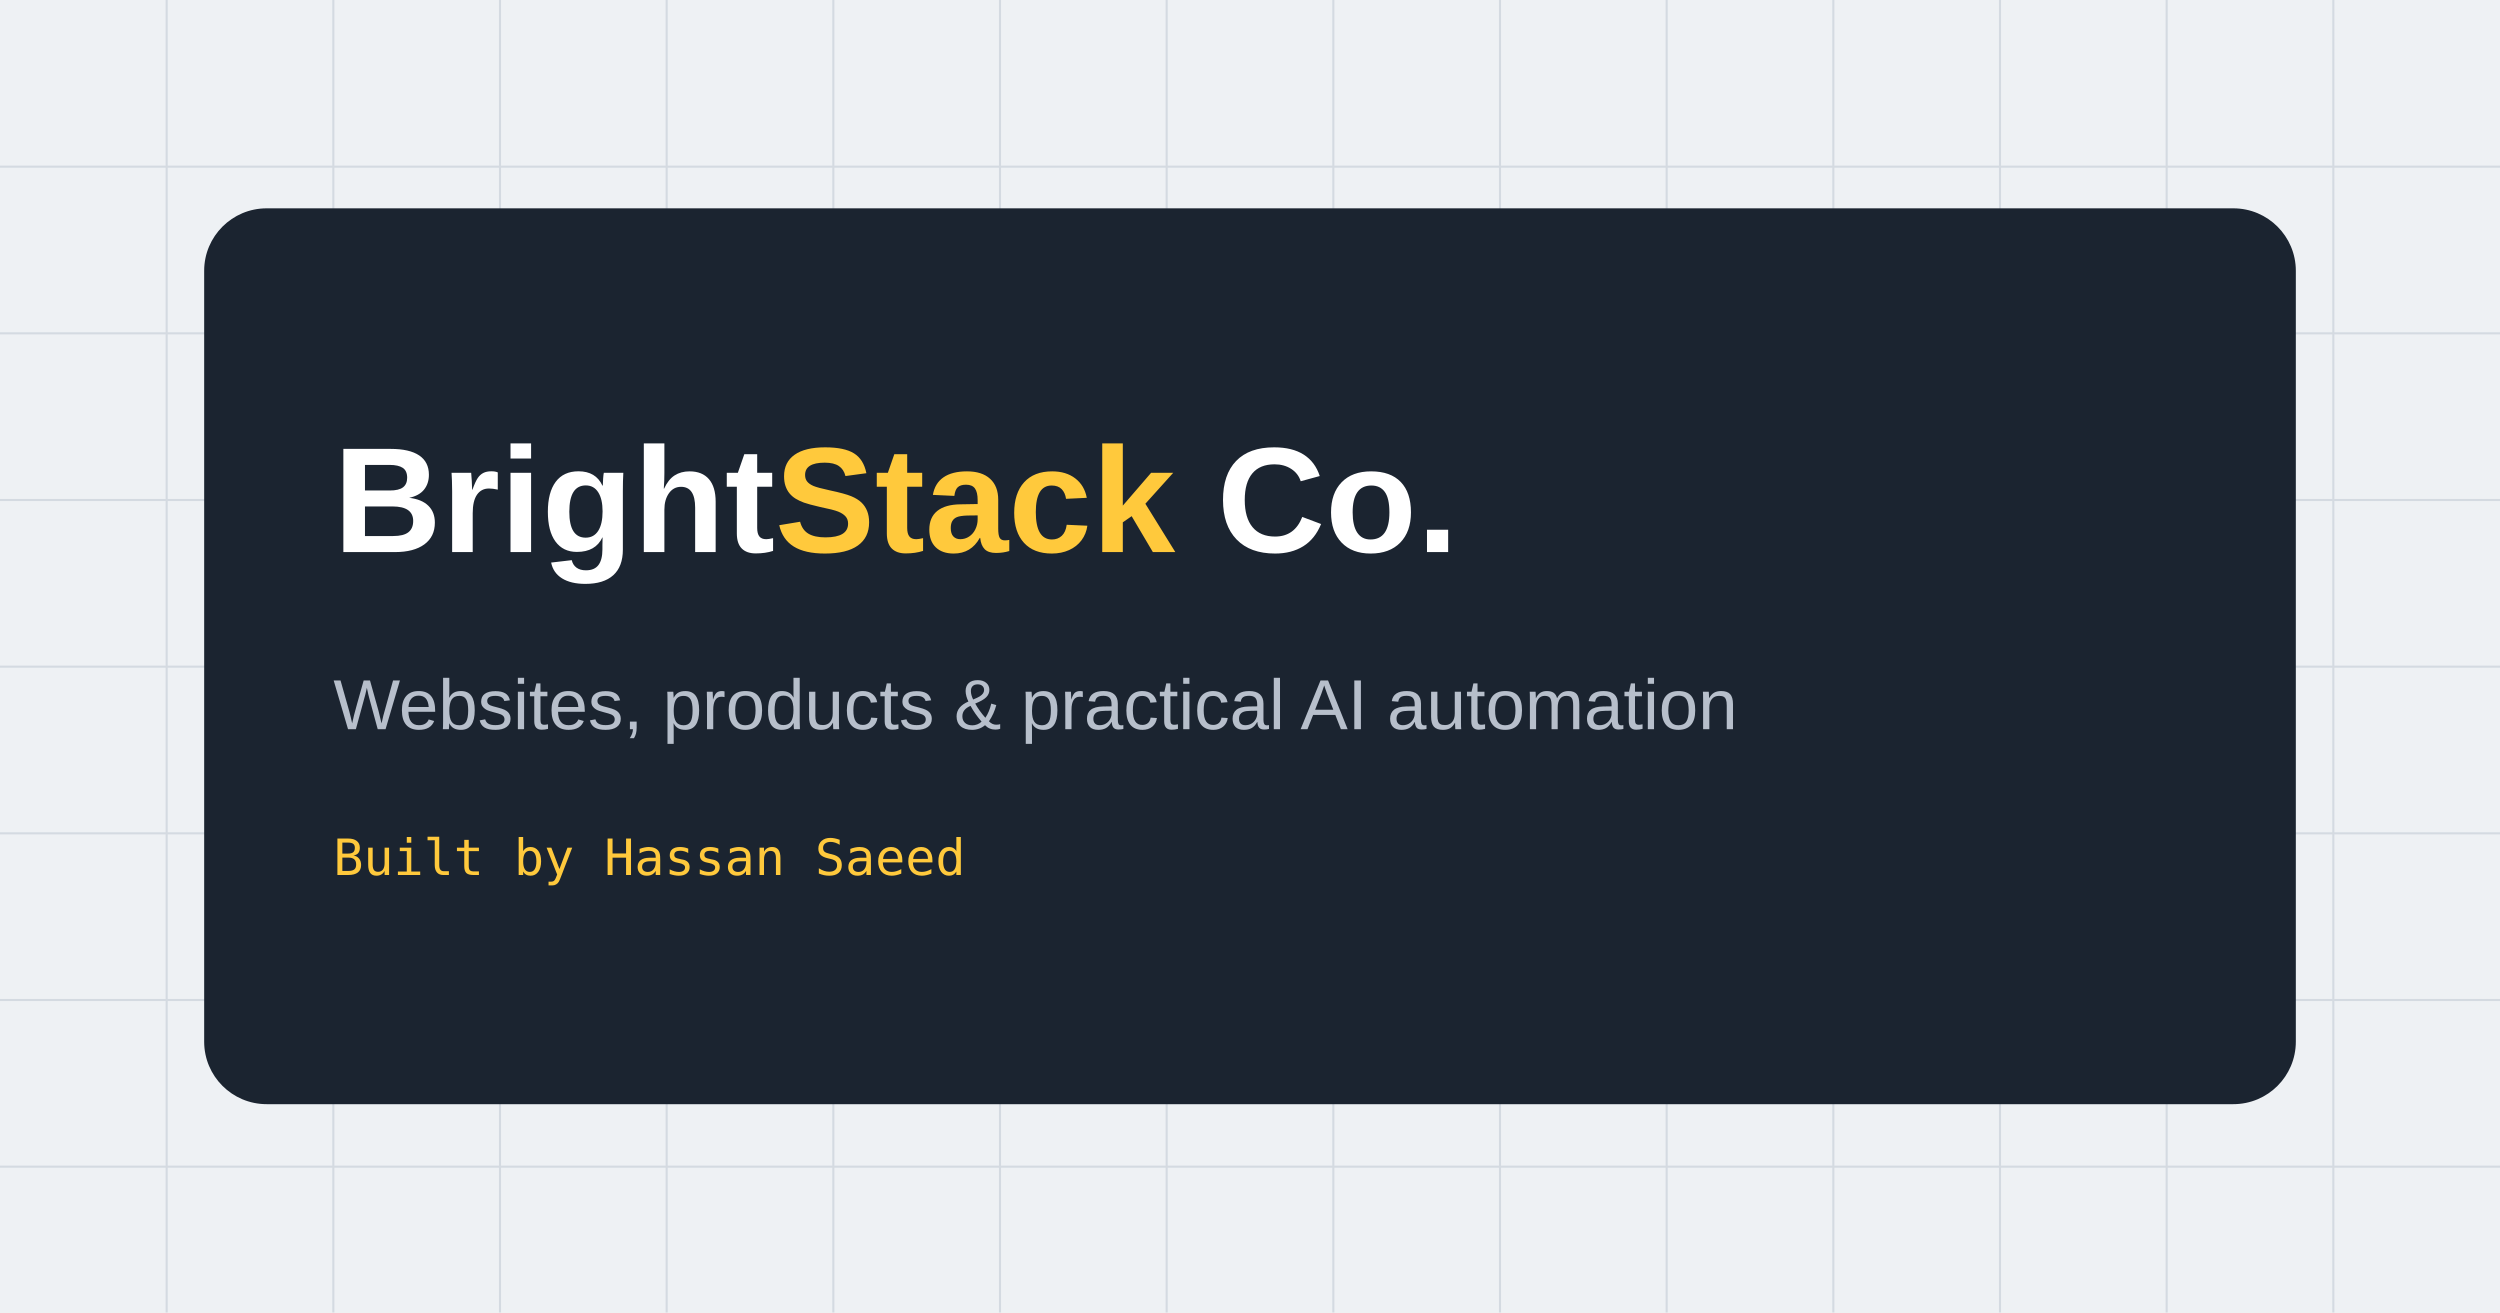
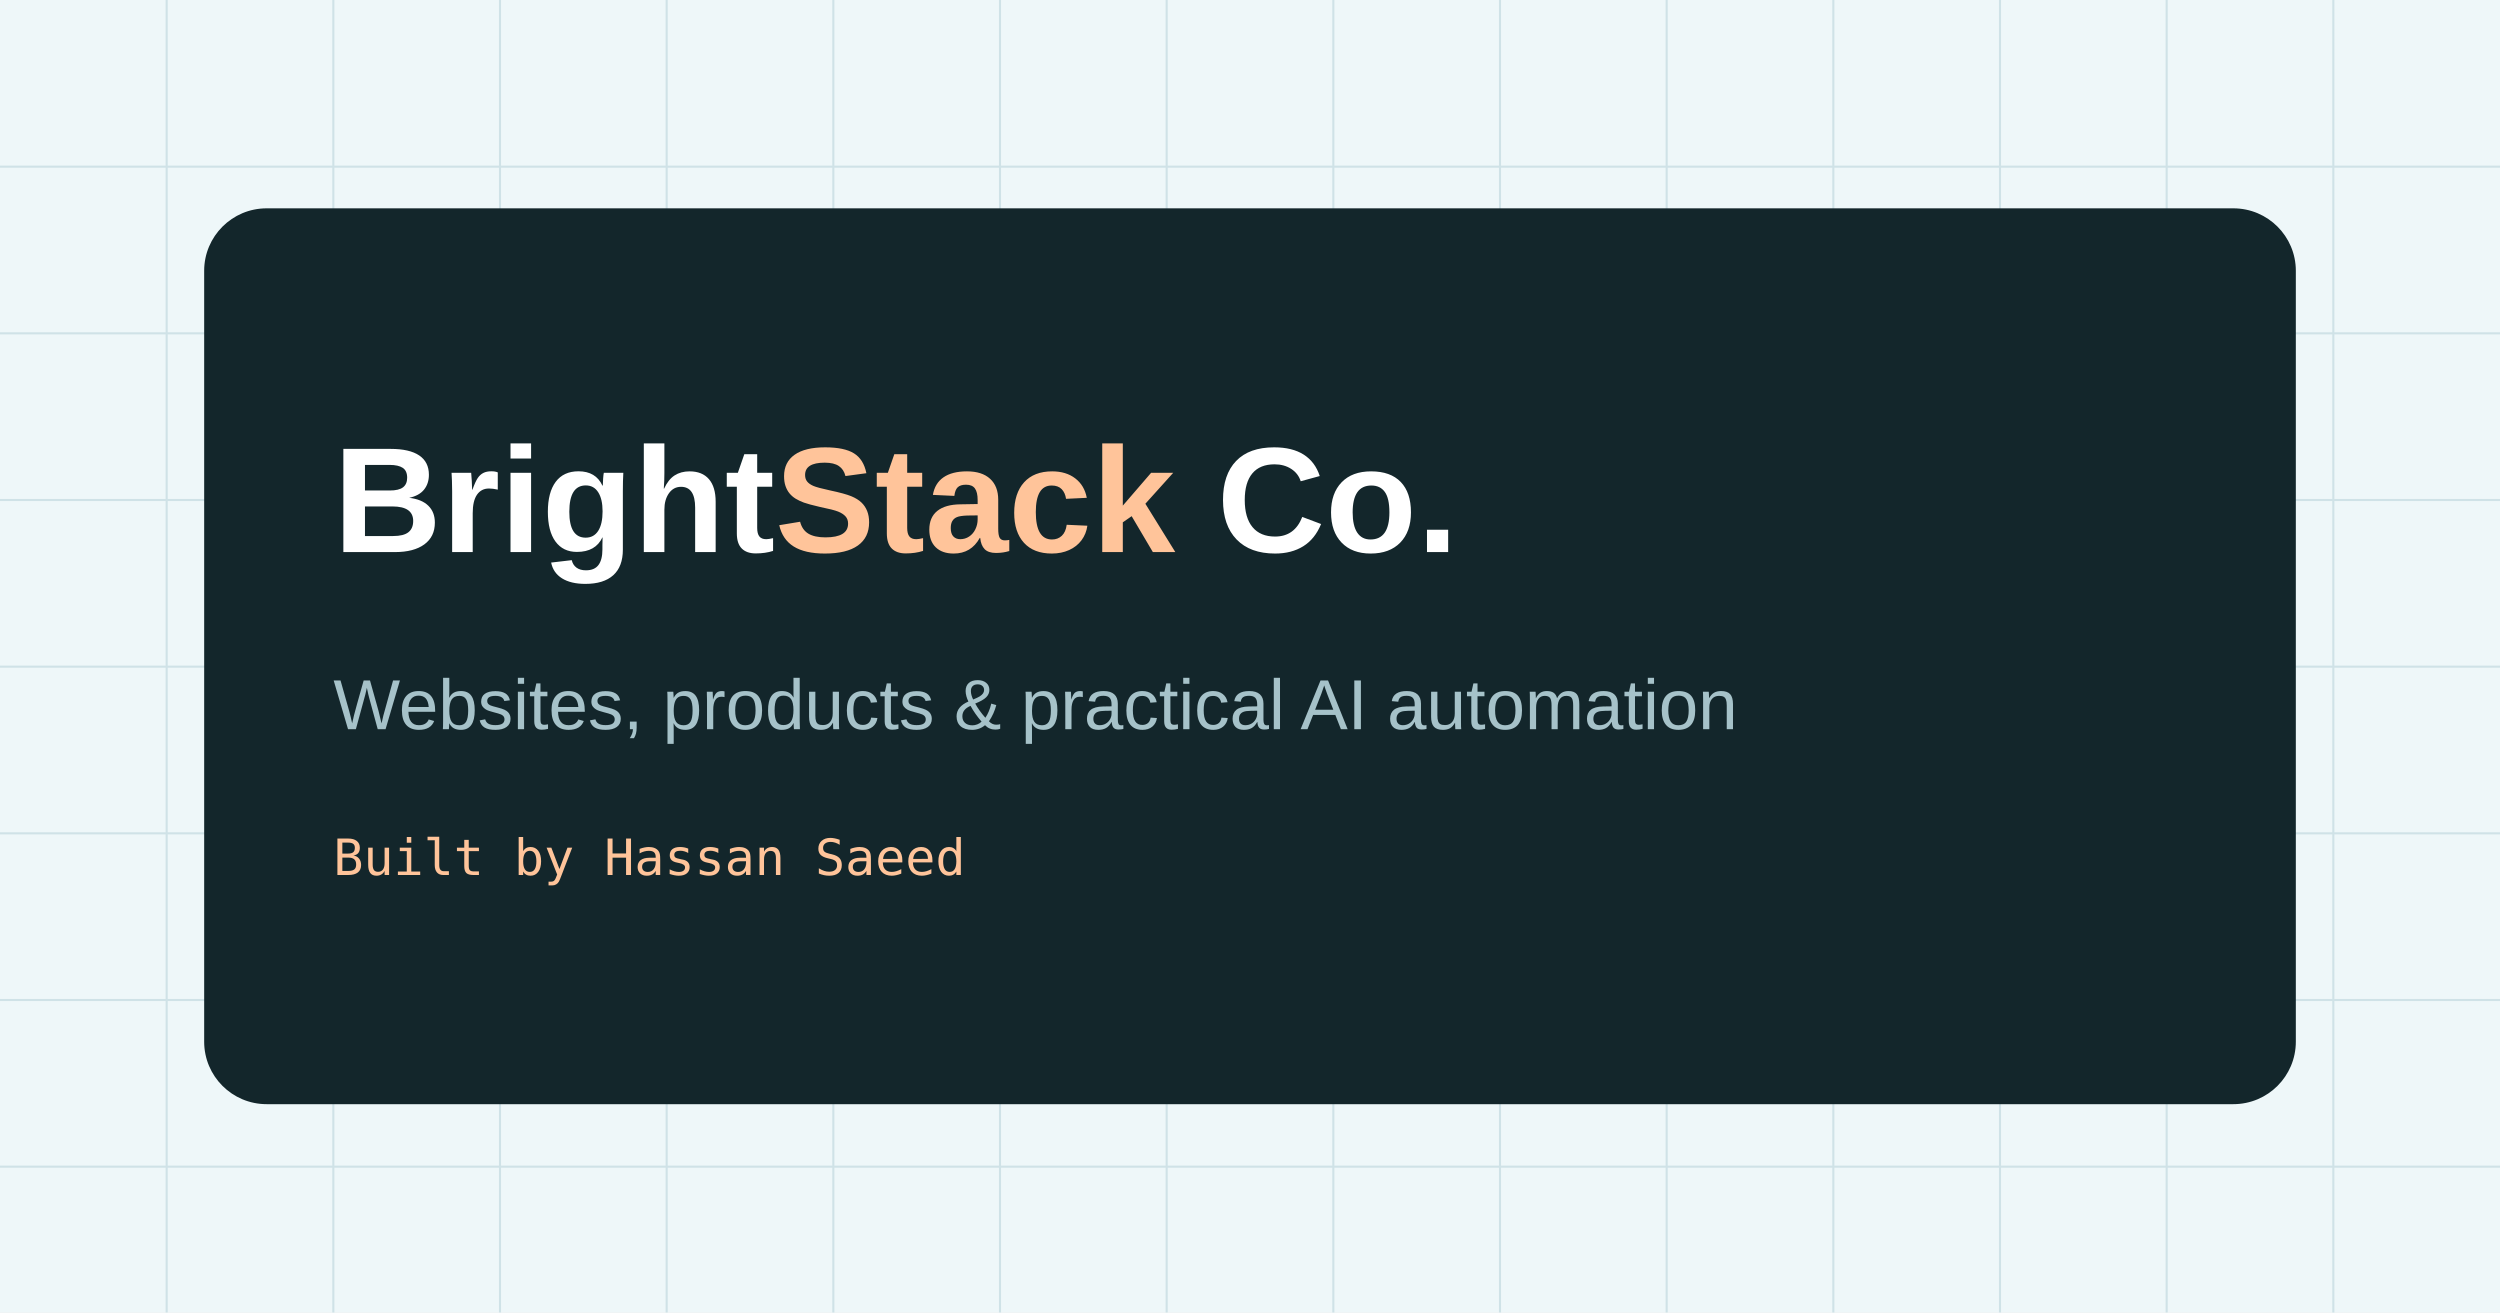
<svg xmlns="http://www.w3.org/2000/svg" width="1200" height="630" viewBox="0 0 1200 630">
-   <rect width="1200" height="630" fill="#eef1f4" />
-   <path d="M0 80h1200M0 160h1200M0 240h1200M0 320h1200M0 400h1200M0 480h1200M0 560h1200M80 0v630M160 0v630M240 0v630M320 0v630M400 0v630M480 0v630M560 0v630M640 0v630M720 0v630M800 0v630M880 0v630M960 0v630M1040 0v630M1120 0v630" stroke="#d4dae1" />
-   <rect x="98" y="100" width="1004" height="430" rx="30" fill="#1b2430" />
-   <text x="160" y="265" fill="#fff" font-family="Arial,sans-serif" font-size="72" font-weight="700">Bright<tspan fill="#ffc93c">Stack</tspan> Co.</text>
-   <text x="160" y="350" fill="#b7bfcb" font-family="Arial,sans-serif" font-size="34">Websites, products &amp; practical AI automation</text>
-   <text x="160" y="420" fill="#ffc93c" font-family="monospace" font-size="24">Built by Hassan Saeed</text>
+   <rect width="1200" height="630" fill="#EEF7F9" />
+   <path d="M0 80h1200M0 160h1200M0 240h1200M0 320h1200M0 400h1200M0 480h1200M0 560h1200M80 0v630M160 0v630M240 0v630M320 0v630M400 0v630M480 0v630M560 0v630M640 0v630M720 0v630M800 0v630M880 0v630M960 0v630M1040 0v630M1120 0v630" stroke="#CFE2E7" />
+   <rect x="98" y="100" width="1004" height="430" rx="30" fill="#13262B" />
+   <text x="160" y="265" fill="#fff" font-family="Arial,sans-serif" font-size="72" font-weight="700">Bright<tspan fill="#FFC49A">Stack</tspan> Co.</text>
+   <text x="160" y="350" fill="#A6C2C9" font-family="Arial,sans-serif" font-size="34">Websites, products &amp; practical AI automation</text>
+   <text x="160" y="420" fill="#FFC49A" font-family="monospace" font-size="24">Built by Hassan Saeed</text>
</svg>
